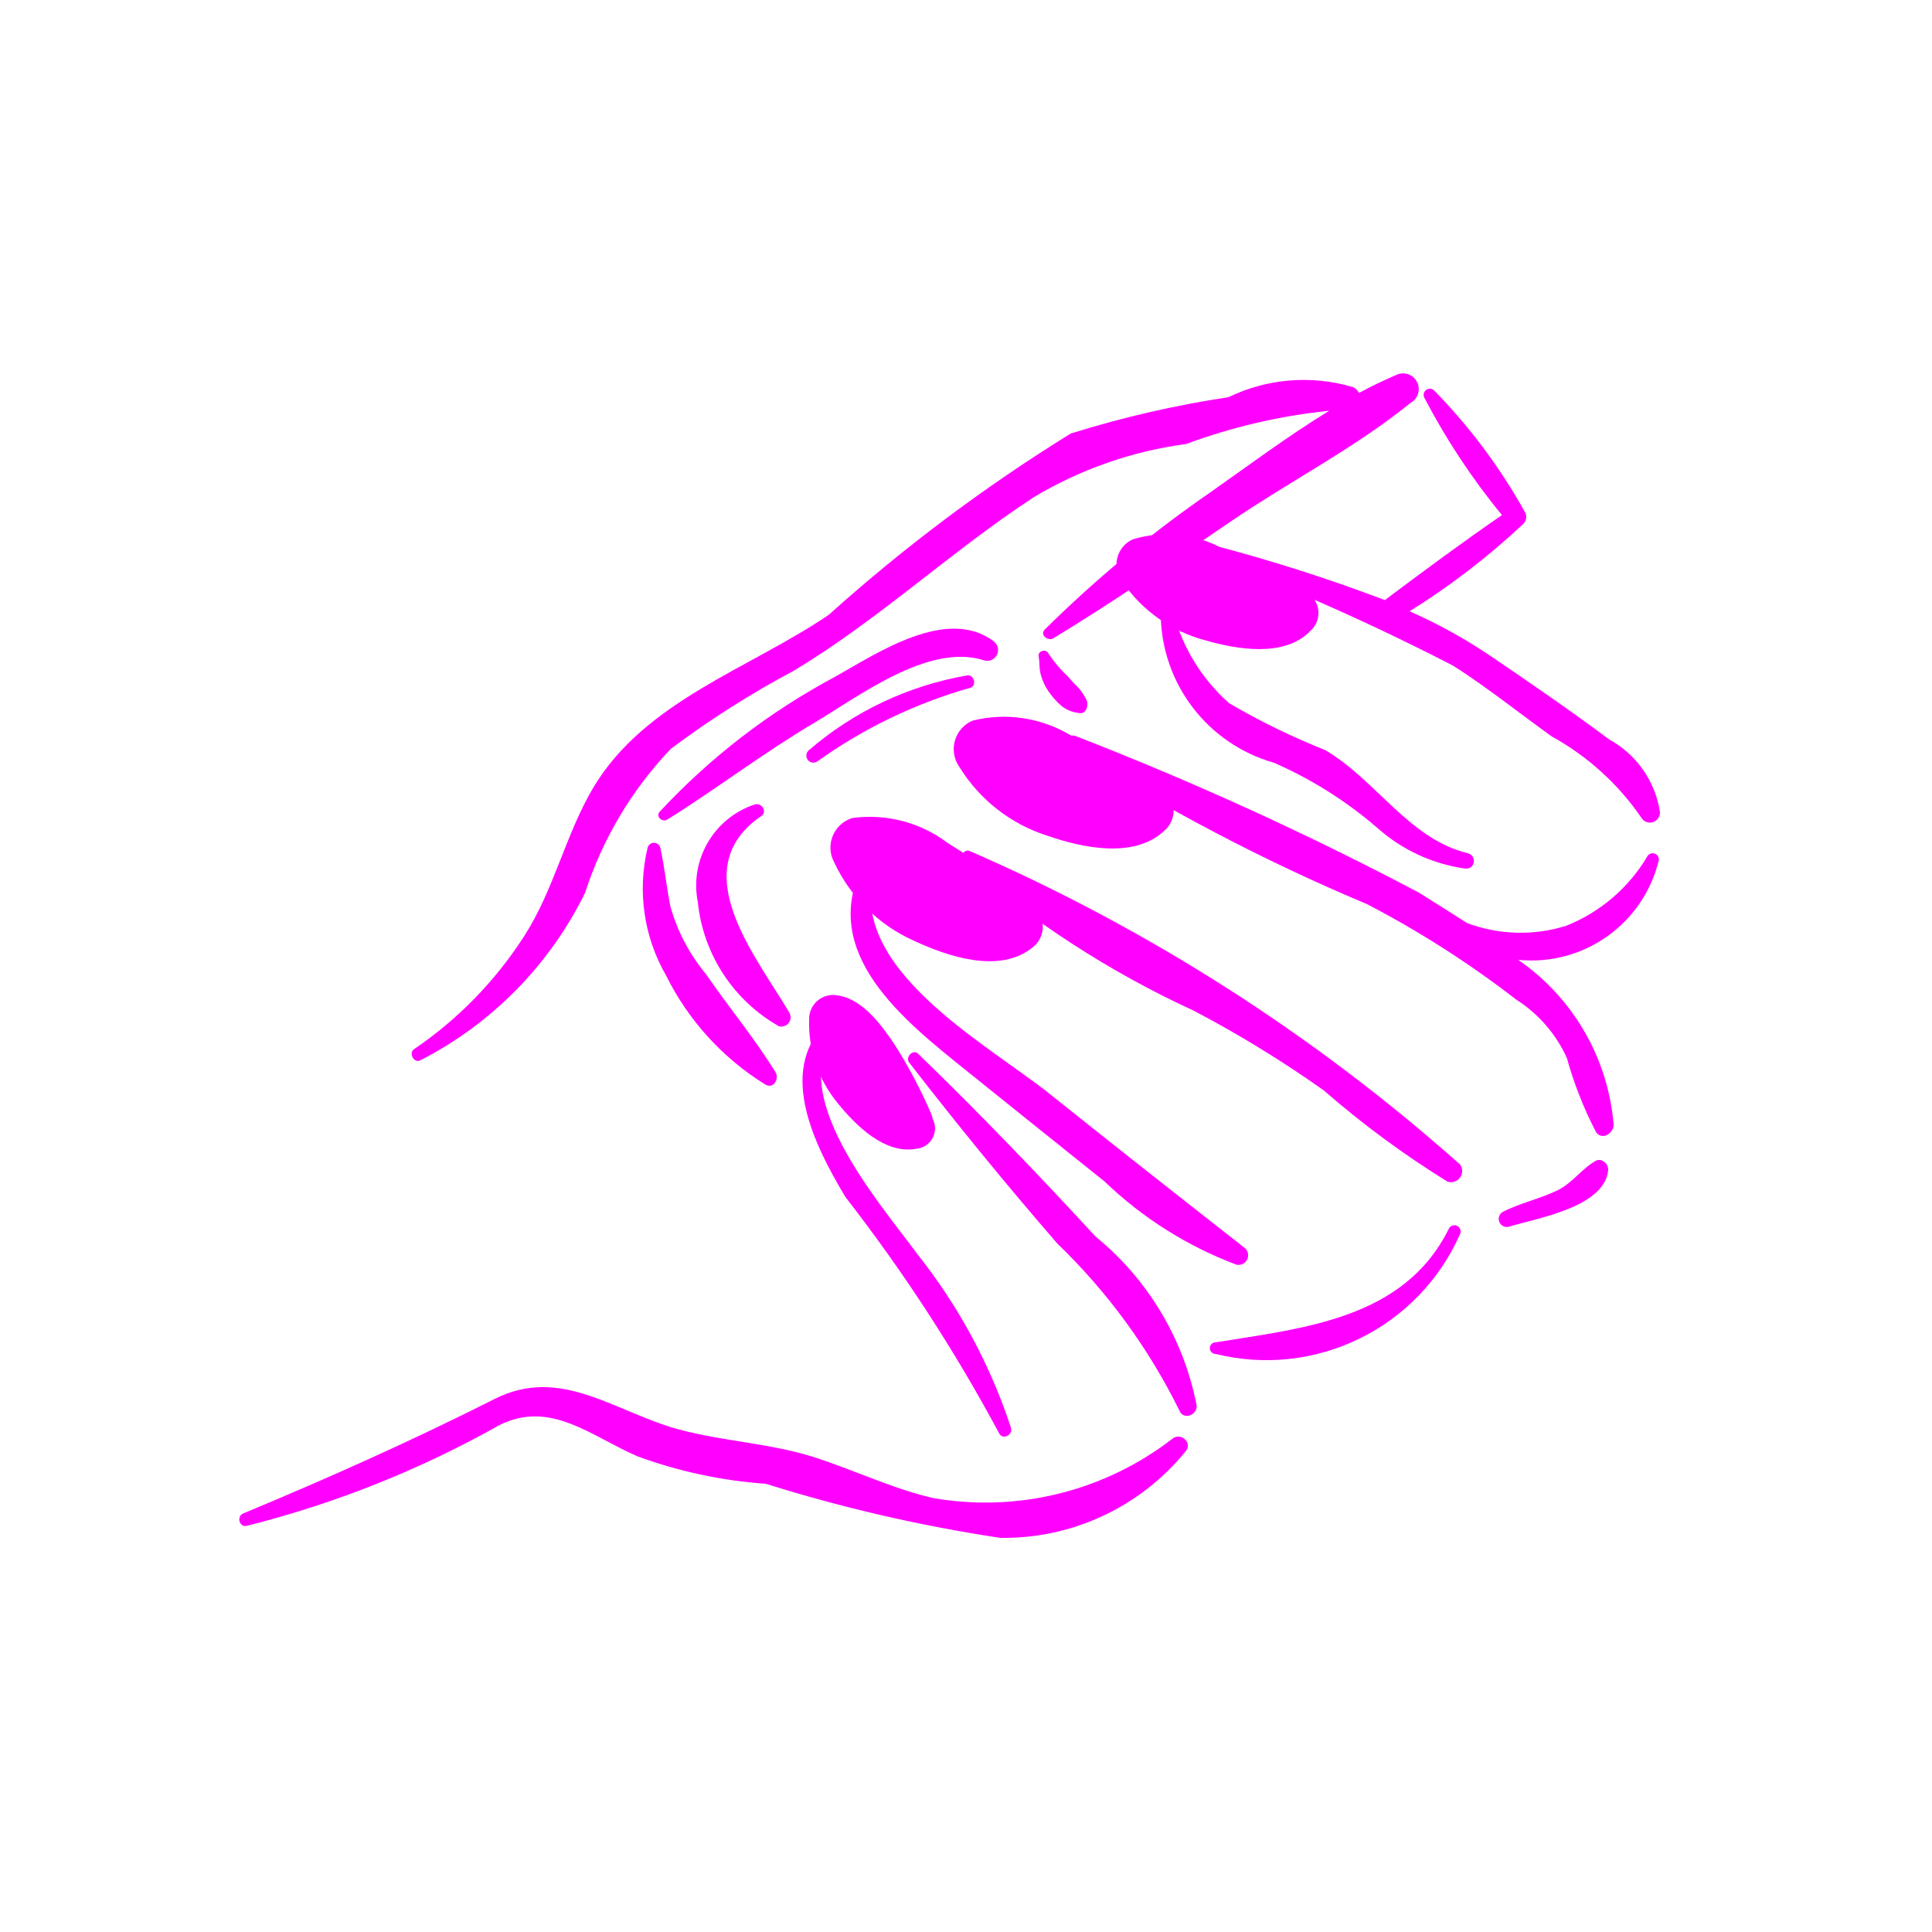
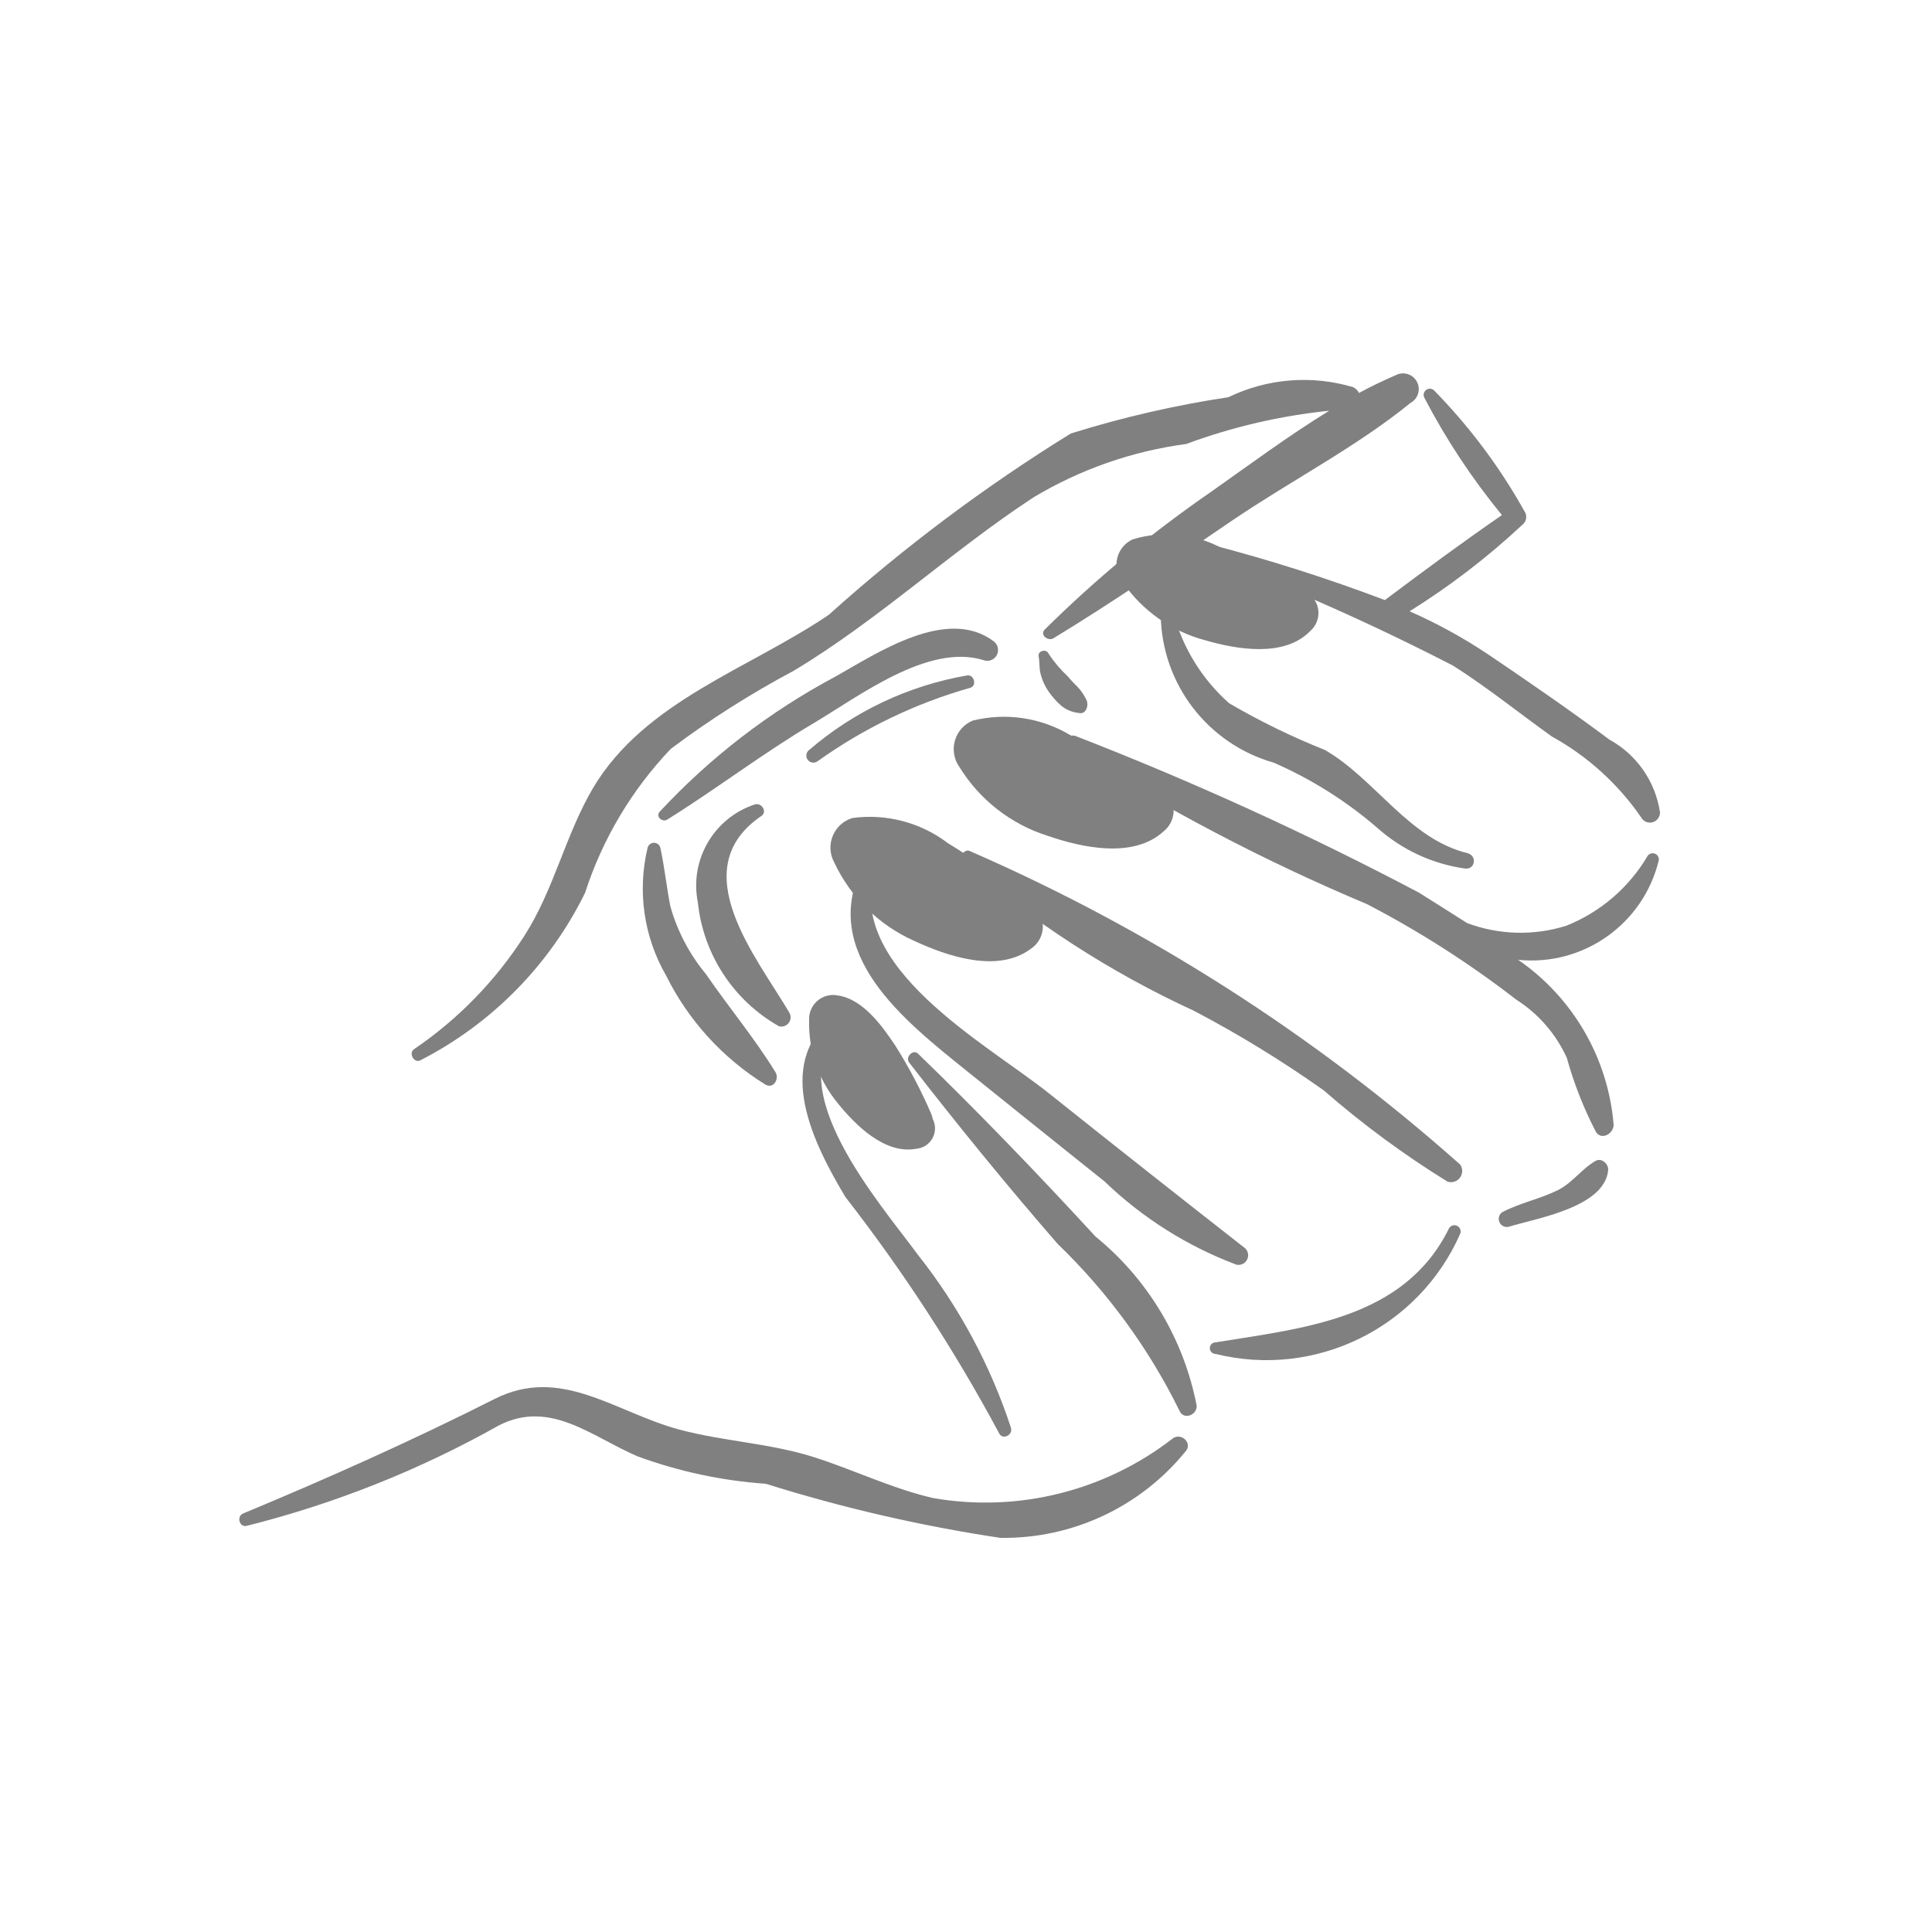
- <svg xmlns="http://www.w3.org/2000/svg" data-name="Layer 1" viewBox="0 0 5 5" x="0px" y="0px" style="fill:fuchsia">
+ <svg xmlns="http://www.w3.org/2000/svg" data-name="Layer 1" viewBox="0 0 5 5" x="0px" y="0px" style="fill:gray">
  <path d="M2.616,3.694a1.449,1.449,0,0,0-.24-.446c-.1-.136-.36-.431-.201-.591.014-.014-.003-.039-.019-.025-.154.124-.05.329.032.466a4.319,4.319,0,0,1,.397.61C2.593,3.728,2.623,3.715,2.616,3.694Z" />
  <path d="M2.835,3.2c-.149-.162-.301-.32-.459-.473-.013-.013-.034.009-.023.023.124.16.251.316.384.469a1.551,1.551,0,0,1,.315.431c.01.026.046.013.045-.012A.748.748,0,0,0,2.835,3.2Z" />
  <path d="M3.223,3.231c-.17-.133-.34-.267-.509-.402-.162-.129-.53-.327-.449-.579a.017.017,0,0,0-.031-.012c-.117.229.107.404.266.532q.179.144.359.288a.999.999,0,0,0,.341.215A.025.025,0,0,0,3.223,3.231Z" />
  <path d="M3.749,3.181c-.116.233-.376.256-.603.293a.015.015,0,0,0,0.0.03.548.548,0,0,0,.633-.311A.016.016,0,0,0,3.749,3.181Z" />
  <path d="M3.779,3.014a4.788,4.788,0,0,0-1.268-.811c-.014-.008-.031.014-.019.026a2.492,2.492,0,0,0,.598.387,2.965,2.965,0,0,1,.336.206,2.429,2.429,0,0,0,.32.236A.029.029,0,0,0,3.779,3.014Z" />
  <path d="M4.264,2.215a.428.428,0,0,1-.211.181.395.395,0,0,1-.256-.007c-.042-.027-.084-.053-.125-.079a8.503,8.503,0,0,0-.888-.405c-.018-.008-.032.018-.017.03a5.064,5.064,0,0,0,.771.405,2.564,2.564,0,0,1,.386.247.35.35,0,0,1,.131.151.994.994,0,0,0,.075.191c.015.024.047.004.046-.019a.576.576,0,0,0-.247-.426.339.339,0,0,0,.364-.258A.016.016,0,0,0,4.264,2.215Z" />
  <path d="M3.798,2.208c-.152-.037-.239-.192-.369-.267a1.841,1.841,0,0,1-.248-.121.475.475,0,0,1-.144-.233.017.017,0,0,0-.033.005.403.403,0,0,0,.293.382,1.059,1.059,0,0,1,.268.169.431.431,0,0,0,.228.105C3.819,2.249,3.822,2.214,3.798,2.208Z" />
  <path d="M4.165,1.914c-.102-.076-.208-.149-.313-.22a1.336,1.336,0,0,0-.204-.112,1.902,1.902,0,0,0,.292-.224.026.026,0,0,0,.008-.03,1.471,1.471,0,0,0-.237-.318.016.016,0,0,0-.025.019,1.762,1.762,0,0,0,.201.304c-.103.071-.203.145-.303.22a4.389,4.389,0,0,0-.452-.144.016.016,0,0,0-.011.029A6.114,6.114,0,0,1,3.761,1.723c.088.056.17.122.255.183a.678.678,0,0,1,.231.209.026.026,0,0,0,.049-.013A.258.258,0,0,0,4.165,1.914Z" />
  <path d="M3.612.971c-.032.014-.064.029-.095.046A.033.033,0,0,0,3.502,1.002a.447.447,0,0,0-.323.026,2.715,2.715,0,0,0-.408.094,4.389,4.389,0,0,0-.626.469c-.206.14-.476.223-.61.448-.072.122-.101.263-.178.383a1.02,1.02,0,0,1-.285.293c-.016.01-0.0.038.016.029a.965.965,0,0,0,.426-.433.976.976,0,0,1,.222-.373,2.441,2.441,0,0,1,.318-.202c.22-.132.407-.309.621-.449a1.034,1.034,0,0,1,.395-.138,1.508,1.508,0,0,1,.37-.086c-.106.065-.208.141-.306.21a3.17,3.17,0,0,0-.43.356c-.014.014.008.031.022.023.158-.096.31-.201.463-.305.15-.102.321-.19.461-.304A.04.04,0,0,0,3.612.971Z" />
  <path d="M3.036,3.722a.791.791,0,0,1-.621.155c-.108-.025-.207-.074-.312-.107-.112-.035-.231-.04-.344-.07-.168-.045-.307-.167-.48-.079-.214.108-.429.204-.65.296-.017.007-.01.036.009.032a2.645,2.645,0,0,0,.653-.26c.133-.068.24.029.359.08a1.206,1.206,0,0,0,.332.071,4.012,4.012,0,0,0,.607.14.606.606,0,0,0,.481-.226C3.085,3.733,3.057,3.708,3.036,3.722Z" />
  <path d="M2.007,2.775c-.054-.088-.121-.168-.18-.254a.476.476,0,0,1-.092-.175c-.01-.05-.015-.101-.026-.152a.017.017,0,0,0-.033 0.0.451.451,0,0,0,.048.331.695.695,0,0,0,.257.282C2.003,2.819,2.017,2.791,2.007,2.775Z" />
  <path d="M2.572,1.66c-.121-.092-.303.031-.41.091a1.733,1.733,0,0,0-.455.35c-.011.013.008.028.02.02.128-.08.248-.172.378-.249.118-.07.296-.207.439-.164A.028.028,0,0,0,2.572,1.66Z" />
  <path d="M2.81,1.808a.13.13,0,0,0-.02-.029c-.009-.009-.018-.018-.026-.028a.314.314,0,0,1-.05-.059c-.006-.014-.029-.008-.026.007.003.015.001.03.005.045a.138.138,0,0,0,.021.046.202.202,0,0,0,.032.036.084.084,0,0,0,.045.019C2.811,1.851,2.82,1.823,2.81,1.808Z" />
  <path d="M2.503,1.748a.847.847,0,0,0-.409.193A.018.018,0,0,0,2.116,1.97a1.28,1.28,0,0,1,.395-.19C2.529,1.775,2.521,1.745,2.503,1.748Z" />
  <path d="M2.043,2.621c-.084-.143-.275-.371-.073-.509.017-.011.001-.036-.017-.03a.221.221,0,0,0-.147.253.418.418,0,0,0,.21.321A.024.024,0,0,0,2.043,2.621Z" />
  <path d="M4.13,3.004c-.037.021-.059.056-.098.076-.047.023-.098.033-.144.057a.021.021,0,0,0,.016.038c.071-.022.249-.05.258-.147C4.163,3.013,4.146,2.996,4.13,3.004Z" />
  <path d="M2.905,1.506a.072.072,0,0,1,.026-.11.302.302,0,0,1,.23.022,1.484,1.484,0,0,1,.209.106l.01.008a.062.062,0,0,1,.011.101c-.067.069-.189.048-.272.024A.376.376,0,0,1,2.905,1.506Z" />
  <path d="M2.094,2.64a.062.062,0,0,1,.073-.064c.066.009.116.079.15.13a1.277,1.277,0,0,1,.094.179l.003.011a.053.053,0,0,1-.043.077c-.081.015-.157-.061-.203-.118A.324.324,0,0,1,2.094,2.64Z" />
  <path d="M2.483,1.985A.08.08,0,0,1,2.517,1.865a.334.334,0,0,1,.252.037,1.639,1.639,0,0,1,.225.128l.011.009a.069.069,0,0,1,.007.112c-.078.072-.211.043-.301.012A.415.415,0,0,1,2.483,1.985Z" />
  <path d="M2.159,2.232a.08.08,0,0,1,.047-.115.334.334,0,0,1,.247.065,1.639,1.639,0,0,1,.21.152l.01.01a.069.069,0,0,1-.006.112c-.085.063-.215.019-.301-.021A.415.415,0,0,1,2.159,2.232Z" />
</svg>
